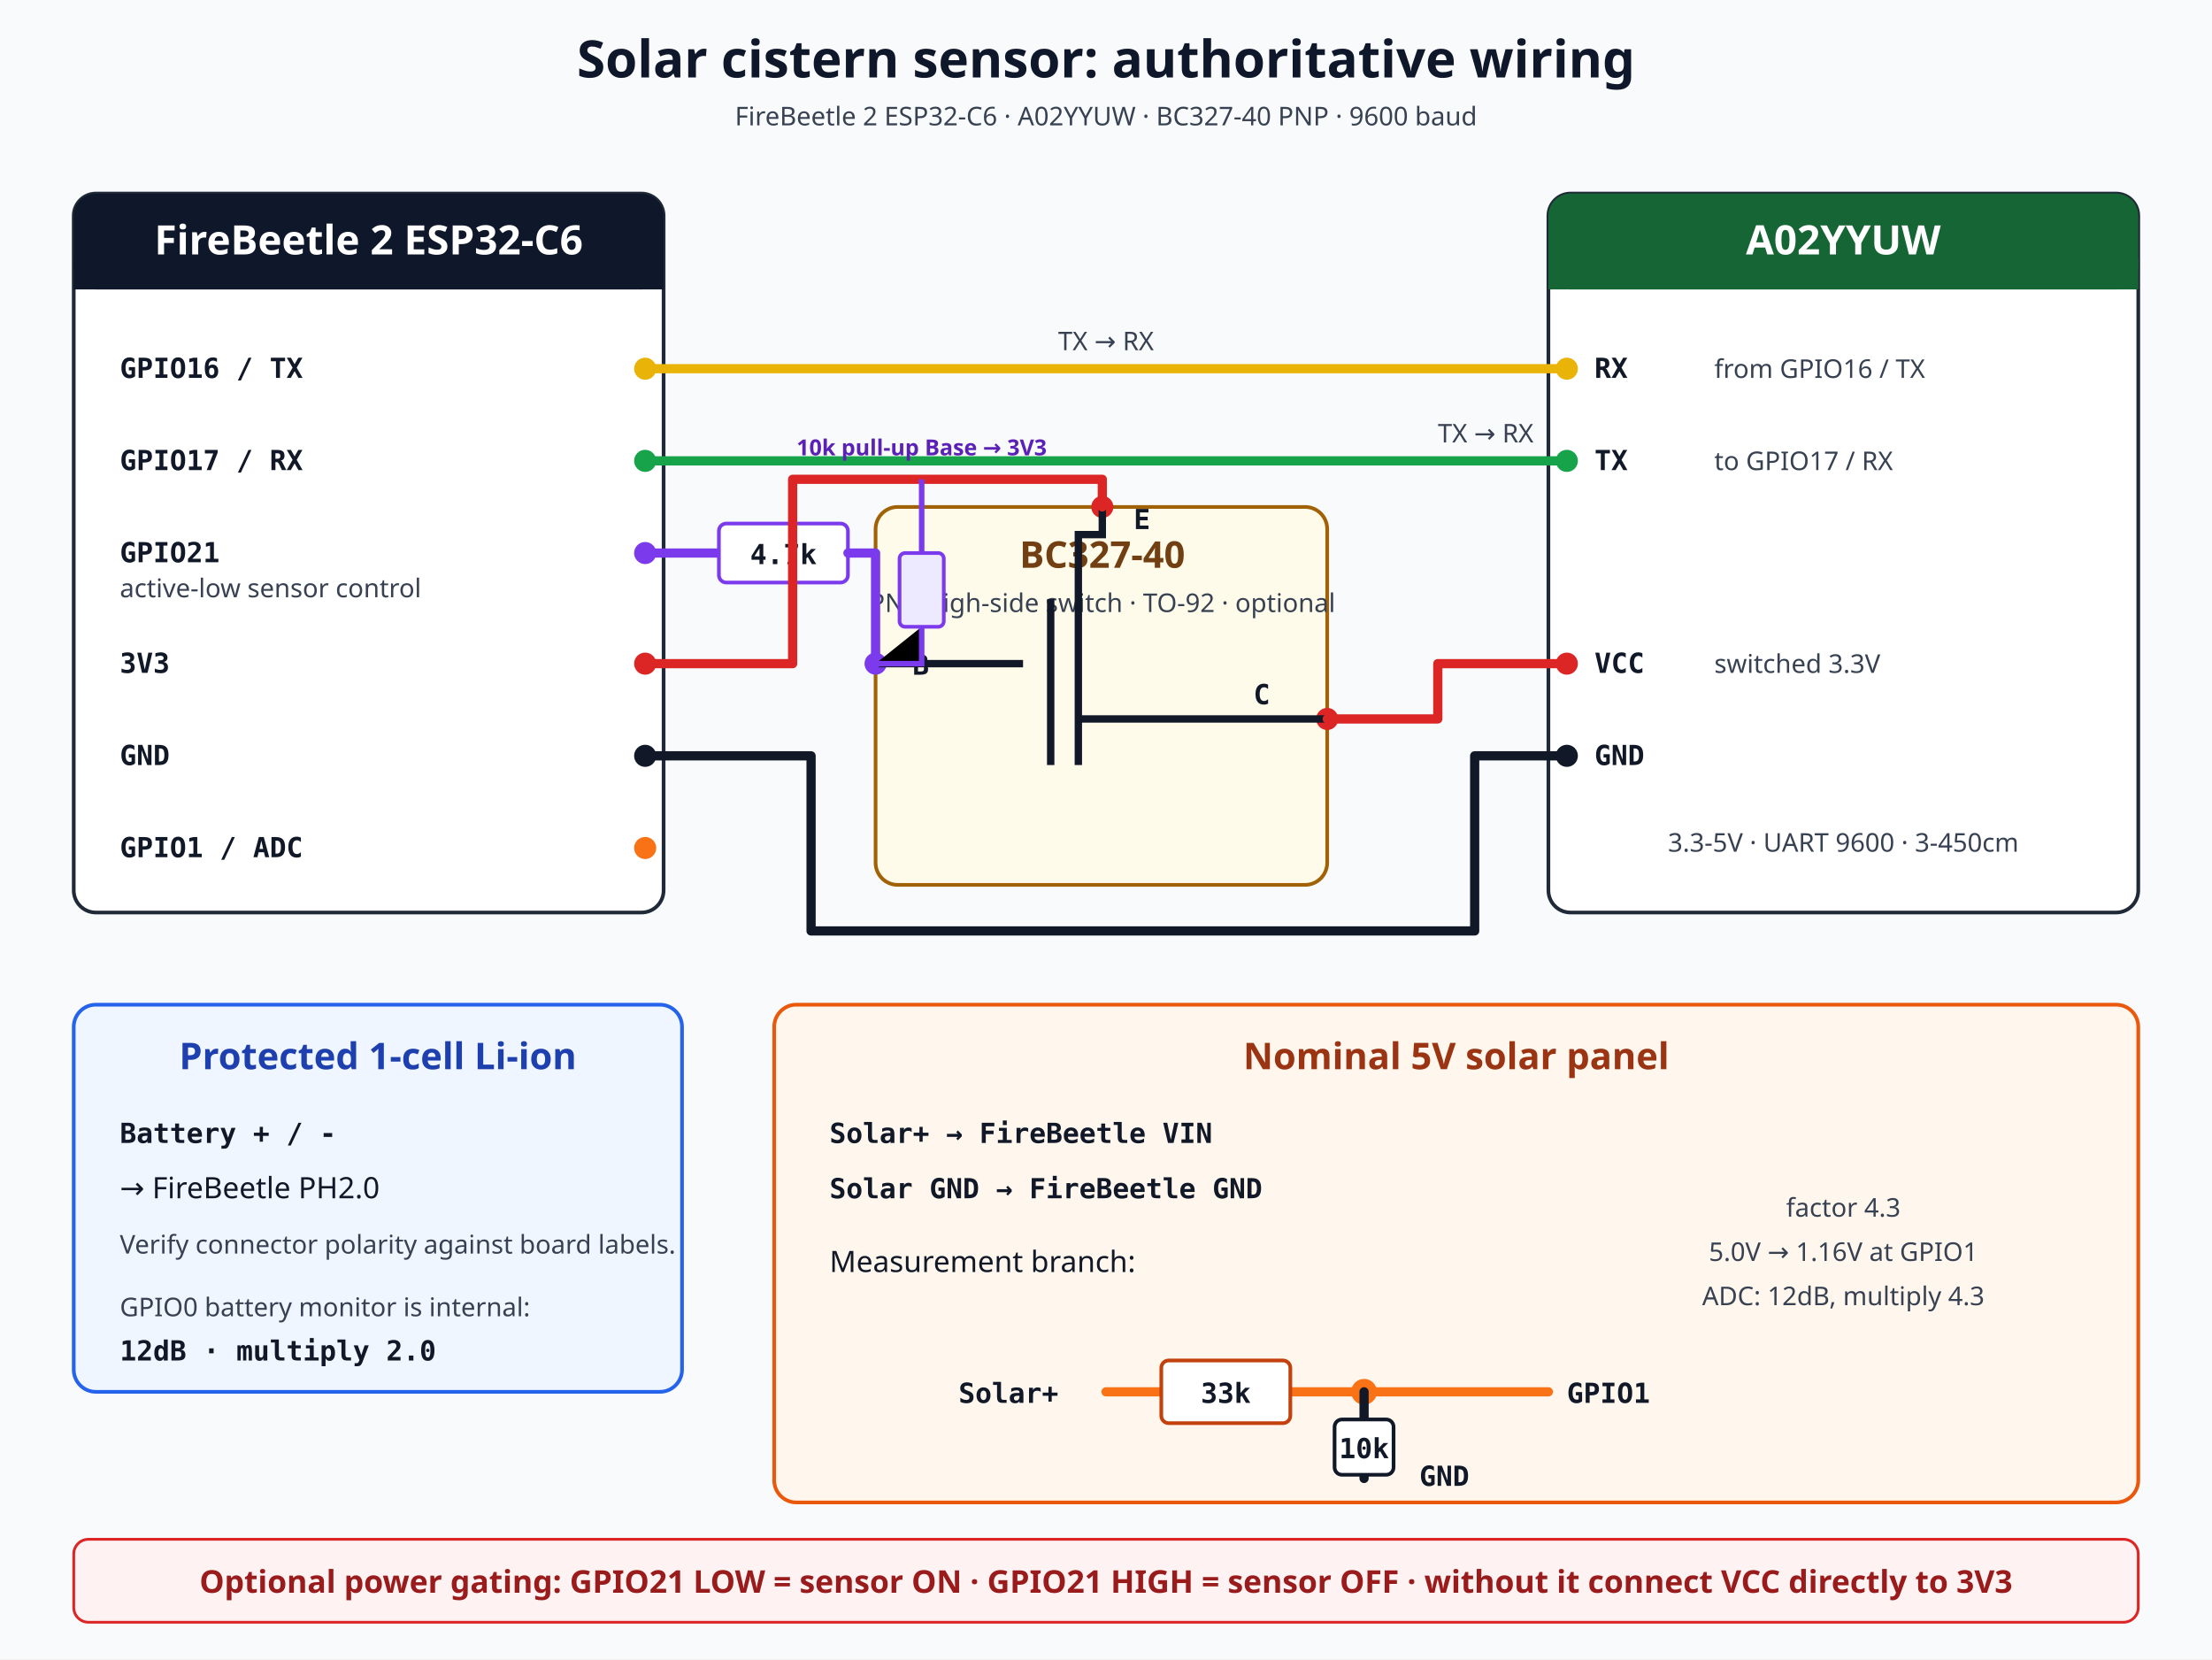
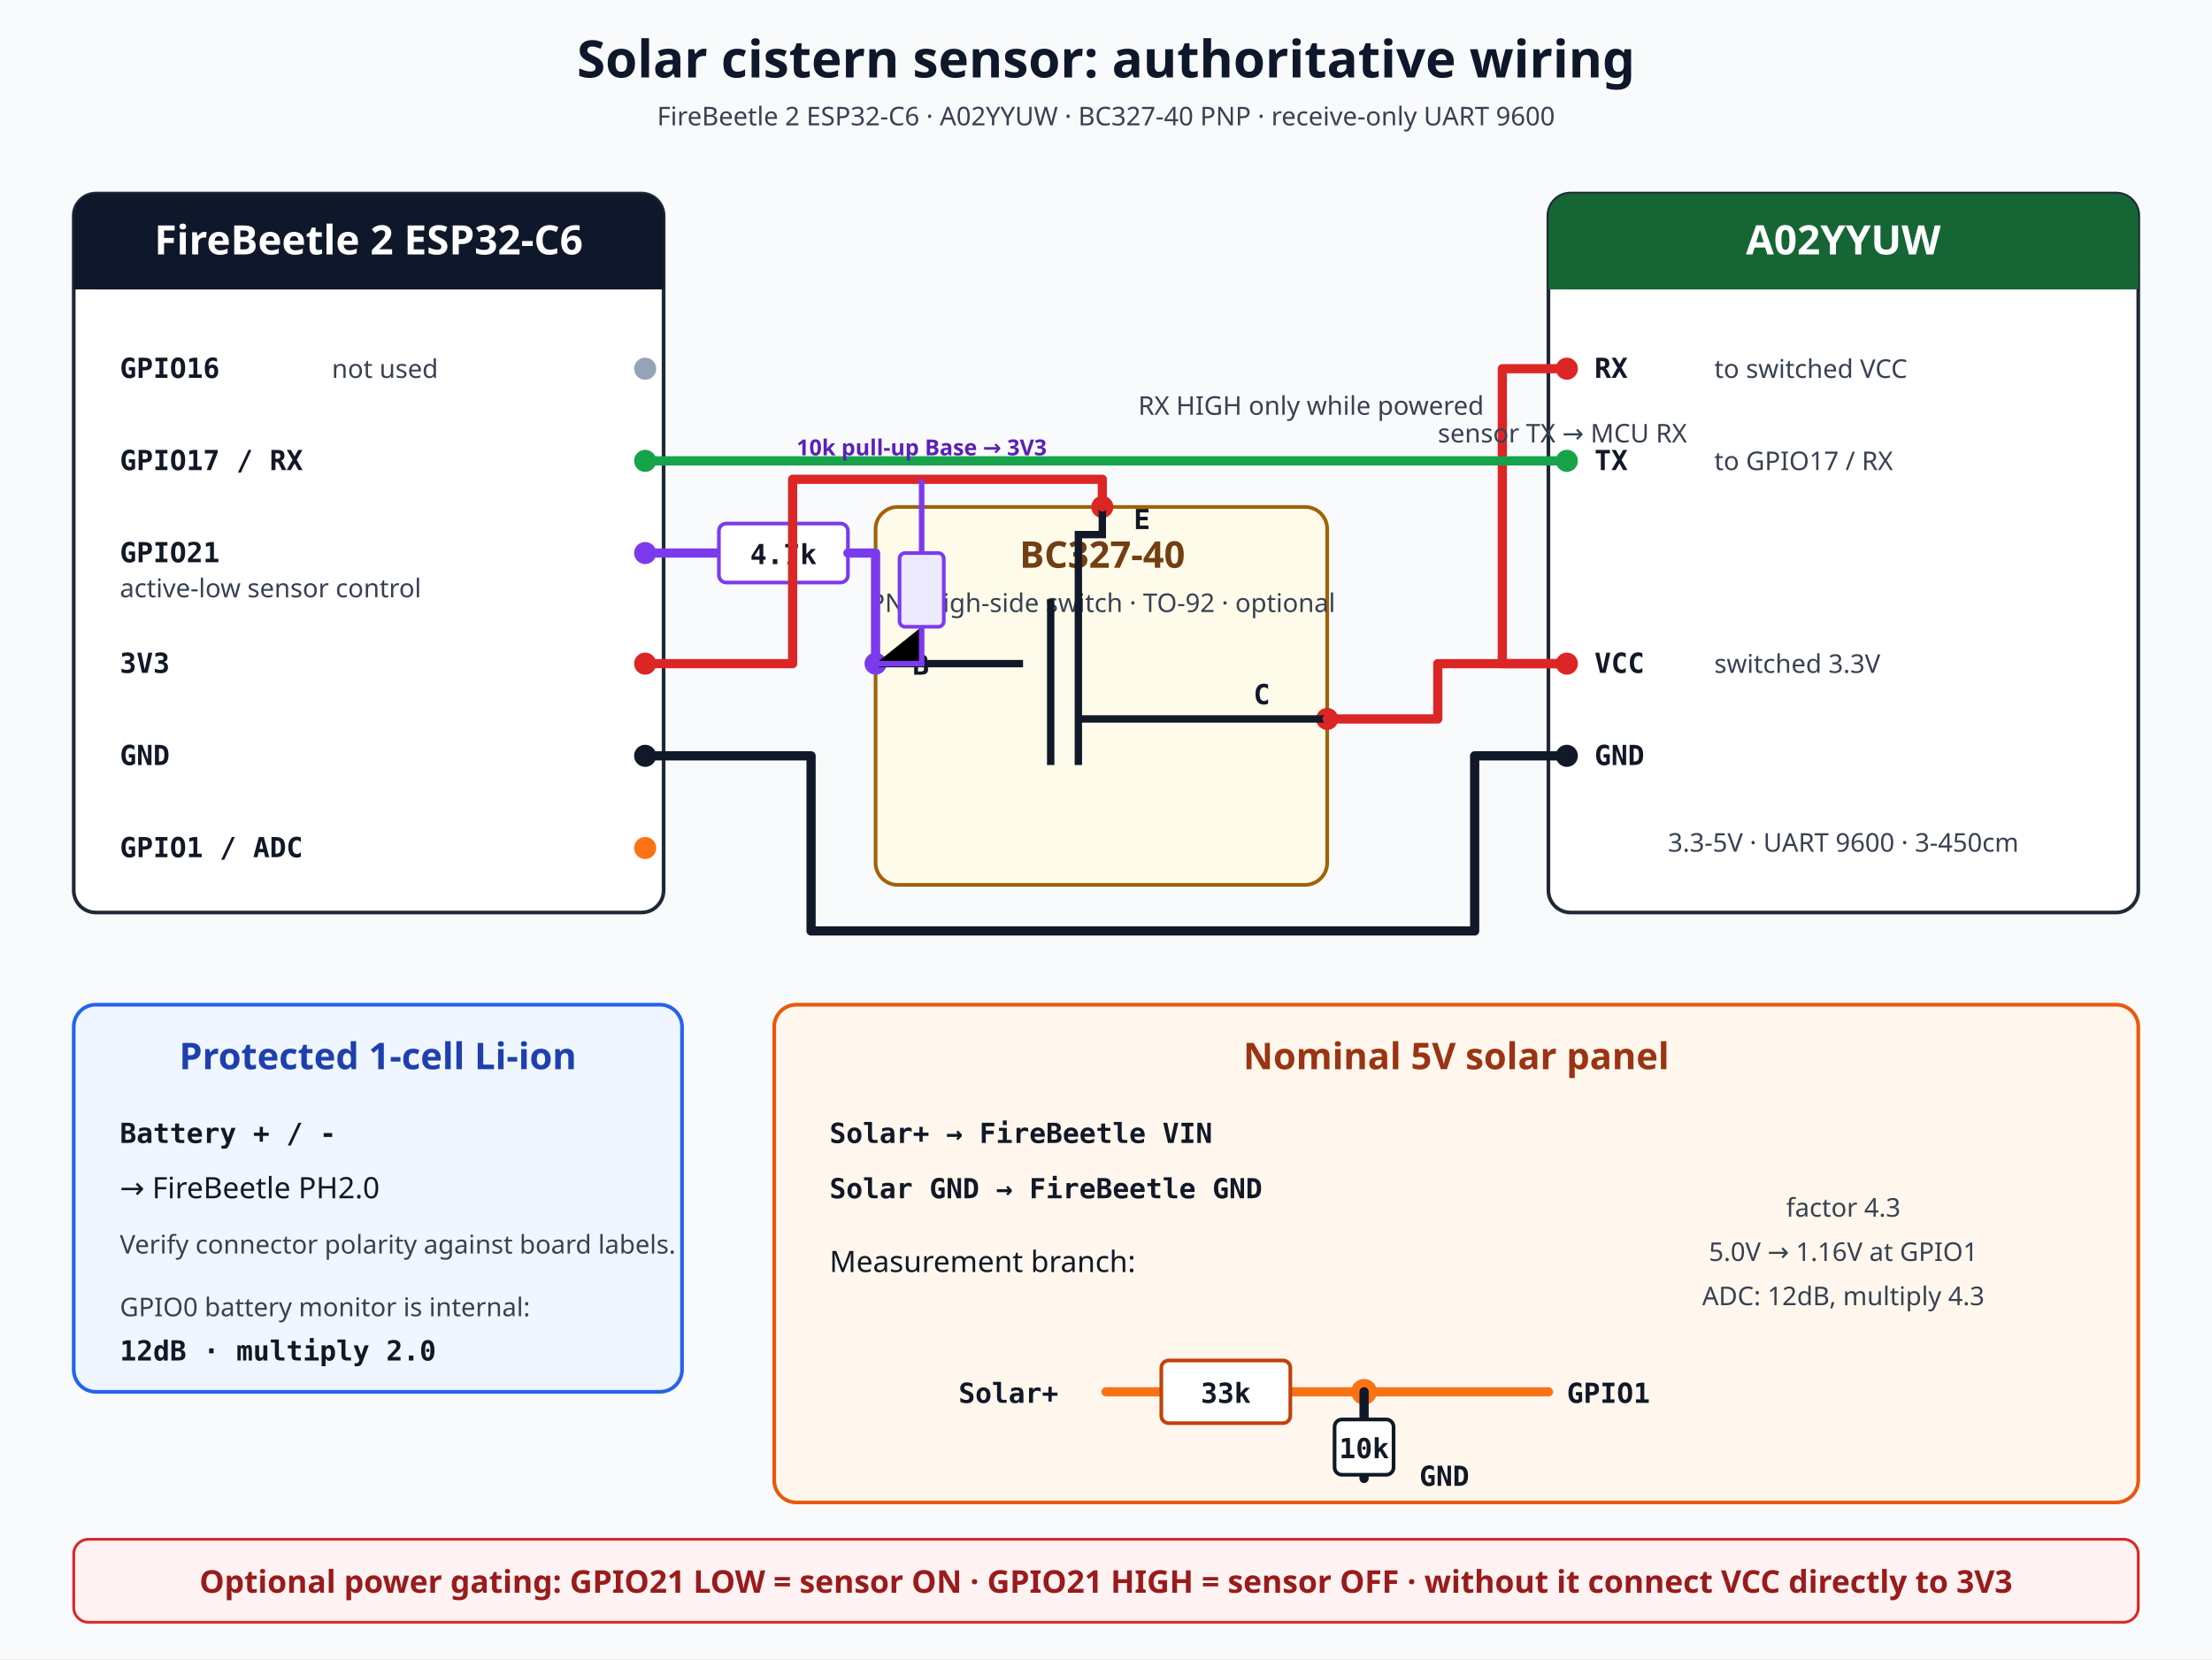
<svg xmlns="http://www.w3.org/2000/svg" width="1200" height="900" viewBox="0 0 1200 900" role="img" aria-labelledby="title desc">
  <defs>
    <style>.box{fill:#fff;stroke:#1f2937;stroke-width:2}.head{fill:#0f172a}.h{font:700 22px sans-serif;fill:#fff}.t{font:16px sans-serif;fill:#111827}.s{font:14px sans-serif;fill:#374151}.pin{font:700 15px monospace;fill:#111827}.wire{fill:none;stroke-width:5;stroke-linecap:round;stroke-linejoin:round}</style>
  </defs>
  <rect width="1200" height="900" fill="#f8fafc" />
  <text x="600" y="42" text-anchor="middle" font-family="sans-serif" font-size="28" font-weight="700" fill="#0f172a">Solar cistern sensor: authoritative wiring</text>
-   <text x="600" y="68" text-anchor="middle" class="s">FireBeetle 2 ESP32-C6 · A02YYUW · BC327-40 PNP · 9600 baud</text>
+   <text x="600" y="68" text-anchor="middle" class="s">FireBeetle 2 ESP32-C6 · A02YYUW · BC327-40 PNP · receive-only UART 9600</text>
  <g>
    <rect x="40" y="105" width="320" height="390" rx="12" class="box" />
    <rect x="40" y="105" width="320" height="52" rx="12" class="head" />
    <rect x="40" y="140" width="320" height="17" class="head" />
    <text x="200" y="138" text-anchor="middle" class="h">FireBeetle 2 ESP32-C6</text>
-     <text x="65" y="205" class="pin">GPIO16 / TX</text>
-     <circle cx="350" cy="200" r="6" fill="#eab308" />
+     <text x="65" y="205" class="pin">GPIO16</text>
+     <text x="180" y="205" class="s">not used</text>
+     <circle cx="350" cy="200" r="6" fill="#94a3b8" />
    <text x="65" y="255" class="pin">GPIO17 / RX</text>
    <circle cx="350" cy="250" r="6" fill="#16a34a" />
    <text x="65" y="305" class="pin">GPIO21</text>
    <text x="65" y="324" class="s">active-low sensor control</text>
    <circle cx="350" cy="300" r="6" fill="#7c3aed" />
    <text x="65" y="365" class="pin">3V3</text>
    <circle cx="350" cy="360" r="6" fill="#dc2626" />
    <text x="65" y="415" class="pin">GND</text>
    <circle cx="350" cy="410" r="6" fill="#111827" />
    <text x="65" y="465" class="pin">GPIO1 / ADC</text>
    <circle cx="350" cy="460" r="6" fill="#f97316" />
  </g>
  <g>
    <rect x="475" y="275" width="245" height="205" rx="12" fill="#fffbeb" stroke="#a16207" stroke-width="2" />
    <text x="598" y="308" text-anchor="middle" font-family="sans-serif" font-size="20" font-weight="700" fill="#713f12">BC327-40</text>
    <text x="598" y="332" text-anchor="middle" class="s">PNP high-side switch · TO-92 · optional</text>
    <circle cx="475" cy="360" r="6" fill="#7c3aed" />
    <text x="495" y="366" class="pin">B</text>
    <circle cx="598" cy="275" r="6" fill="#dc2626" />
    <text x="615" y="287" class="pin">E</text>
    <circle cx="720" cy="390" r="6" fill="#dc2626" />
    <text x="680" y="382" class="pin">C</text>
    <path d="M475 360 H555 M570 325 V415 M585 325 V415 M585 390 H720 M585 325 V290 H598 V275" stroke="#111827" stroke-width="4" fill="none" />
  </g>
  <g>
    <rect x="840" y="105" width="320" height="390" rx="12" class="box" />
    <rect x="840" y="105" width="320" height="52" rx="12" fill="#166534" />
    <rect x="840" y="140" width="320" height="17" fill="#166534" />
    <text x="1000" y="138" text-anchor="middle" class="h">A02YYUW</text>
    <text x="865" y="205" class="pin">RX</text>
-     <circle cx="850" cy="200" r="6" fill="#eab308" />
-     <text x="930" y="205" class="s">from GPIO16 / TX</text>
+     <circle cx="850" cy="200" r="6" fill="#dc2626" />
+     <text x="930" y="205" class="s">to switched VCC</text>
    <text x="865" y="255" class="pin">TX</text>
    <circle cx="850" cy="250" r="6" fill="#16a34a" />
    <text x="930" y="255" class="s">to GPIO17 / RX</text>
    <text x="865" y="365" class="pin">VCC</text>
    <circle cx="850" cy="360" r="6" fill="#dc2626" />
    <text x="930" y="365" class="s">switched 3.3V</text>
    <text x="865" y="415" class="pin">GND</text>
    <circle cx="850" cy="410" r="6" fill="#111827" />
    <text x="1000" y="462" text-anchor="middle" class="s">3.3-5V · UART 9600 · 3-450cm</text>
  </g>
-   <path d="M350 200 H850" class="wire" stroke="#eab308" />
-   <text x="600" y="190" text-anchor="middle" class="s">TX → RX</text>
+   <path d="M850 200 H815 V360 H850" class="wire" stroke="#dc2626" />
+   <text x="805" y="225" text-anchor="end" class="s">RX HIGH only while powered</text>
  <path d="M850 250 H350" class="wire" stroke="#16a34a" />
-   <text x="780" y="240" class="s">TX → RX</text>
+   <text x="780" y="240" class="s">sensor TX → MCU RX</text>
  <path d="M350 300 H390" class="wire" stroke="#7c3aed" />
  <rect x="390" y="284" width="70" height="32" rx="4" fill="#fff" stroke="#7c3aed" stroke-width="2" />
  <text x="425" y="306" text-anchor="middle" class="pin">4.7k</text>
  <path d="M460 300 H475 V360" class="wire" stroke="#7c3aed" />
  <path d="M350 360 H430 V260 H598 V275" class="wire" stroke="#dc2626" />
  <path d="M720 390 H780 V360 H850" class="wire" stroke="#dc2626" />
  <path d="M350 410 H440 V505 H800 V410 H850" class="wire" stroke="#111827" />
  <g>
    <path d="M475 360 H500 V340 M500 300 V260" stroke="#7c3aed" stroke-width="3" />
    <rect x="488" y="300" width="24" height="40" rx="3" fill="#ede9fe" stroke="#7c3aed" stroke-width="2" />
    <text x="500" y="247" text-anchor="middle" font-family="sans-serif" font-size="12" font-weight="700" fill="#5b21b6">10k pull-up Base → 3V3</text>
  </g>
  <g>
    <rect x="40" y="545" width="330" height="210" rx="12" fill="#eff6ff" stroke="#2563eb" stroke-width="2" />
    <text x="205" y="580" text-anchor="middle" font-family="sans-serif" font-size="20" font-weight="700" fill="#1e40af">Protected 1-cell Li-ion</text>
    <text x="65" y="620" class="pin">Battery + / -</text>
    <text x="65" y="650" class="t">→ FireBeetle PH2.0</text>
    <text x="65" y="680" class="s">Verify connector polarity against board labels.</text>
    <text x="65" y="714" class="s">GPIO0 battery monitor is internal:</text>
    <text x="65" y="738" class="pin">12dB · multiply 2.0</text>
  </g>
  <g>
    <rect x="420" y="545" width="740" height="270" rx="12" fill="#fff7ed" stroke="#ea580c" stroke-width="2" />
    <text x="790" y="580" text-anchor="middle" font-family="sans-serif" font-size="20" font-weight="700" fill="#9a3412">Nominal 5V solar panel</text>
    <text x="450" y="620" class="pin">Solar+ → FireBeetle VIN</text>
    <text x="450" y="650" class="pin">Solar GND → FireBeetle GND</text>
    <text x="450" y="690" class="t">Measurement branch:</text>
    <text x="1000" y="660" text-anchor="middle" class="s">factor 4.3</text>
    <text x="1000" y="684" text-anchor="middle" class="s">5.0V → 1.16V at GPIO1</text>
    <text x="1000" y="708" text-anchor="middle" class="s">ADC: 12dB, multiply 4.3</text>
    <text x="520" y="761" class="pin">Solar+</text>
    <path d="M600 755 H740" class="wire" stroke="#f97316" />
    <rect x="630" y="738" width="70" height="34" rx="4" fill="#fff" stroke="#c2410c" stroke-width="2" />
    <text x="665" y="761" text-anchor="middle" class="pin">33k</text>
    <circle cx="740" cy="755" r="7" fill="#f97316" />
    <path d="M740 755 H840" class="wire" stroke="#f97316" />
    <text x="850" y="761" class="pin">GPIO1</text>
    <path d="M740 755 V802" class="wire" stroke="#111827" />
    <rect x="724" y="770" width="32" height="30" rx="4" fill="#fff" stroke="#111827" stroke-width="2" />
    <text x="740" y="791" text-anchor="middle" class="pin">10k</text>
    <text x="770" y="806" class="pin">GND</text>
  </g>
  <g>
    <rect x="40" y="835" width="1120" height="45" rx="8" fill="#fef2f2" stroke="#dc2626" stroke-width="1.5" />
    <text x="600" y="864" text-anchor="middle" font-family="sans-serif" font-size="17" font-weight="700" fill="#991b1b">Optional power gating: GPIO21 LOW = sensor ON · GPIO21 HIGH = sensor OFF · without it connect VCC directly to 3V3</text>
  </g>
</svg>
